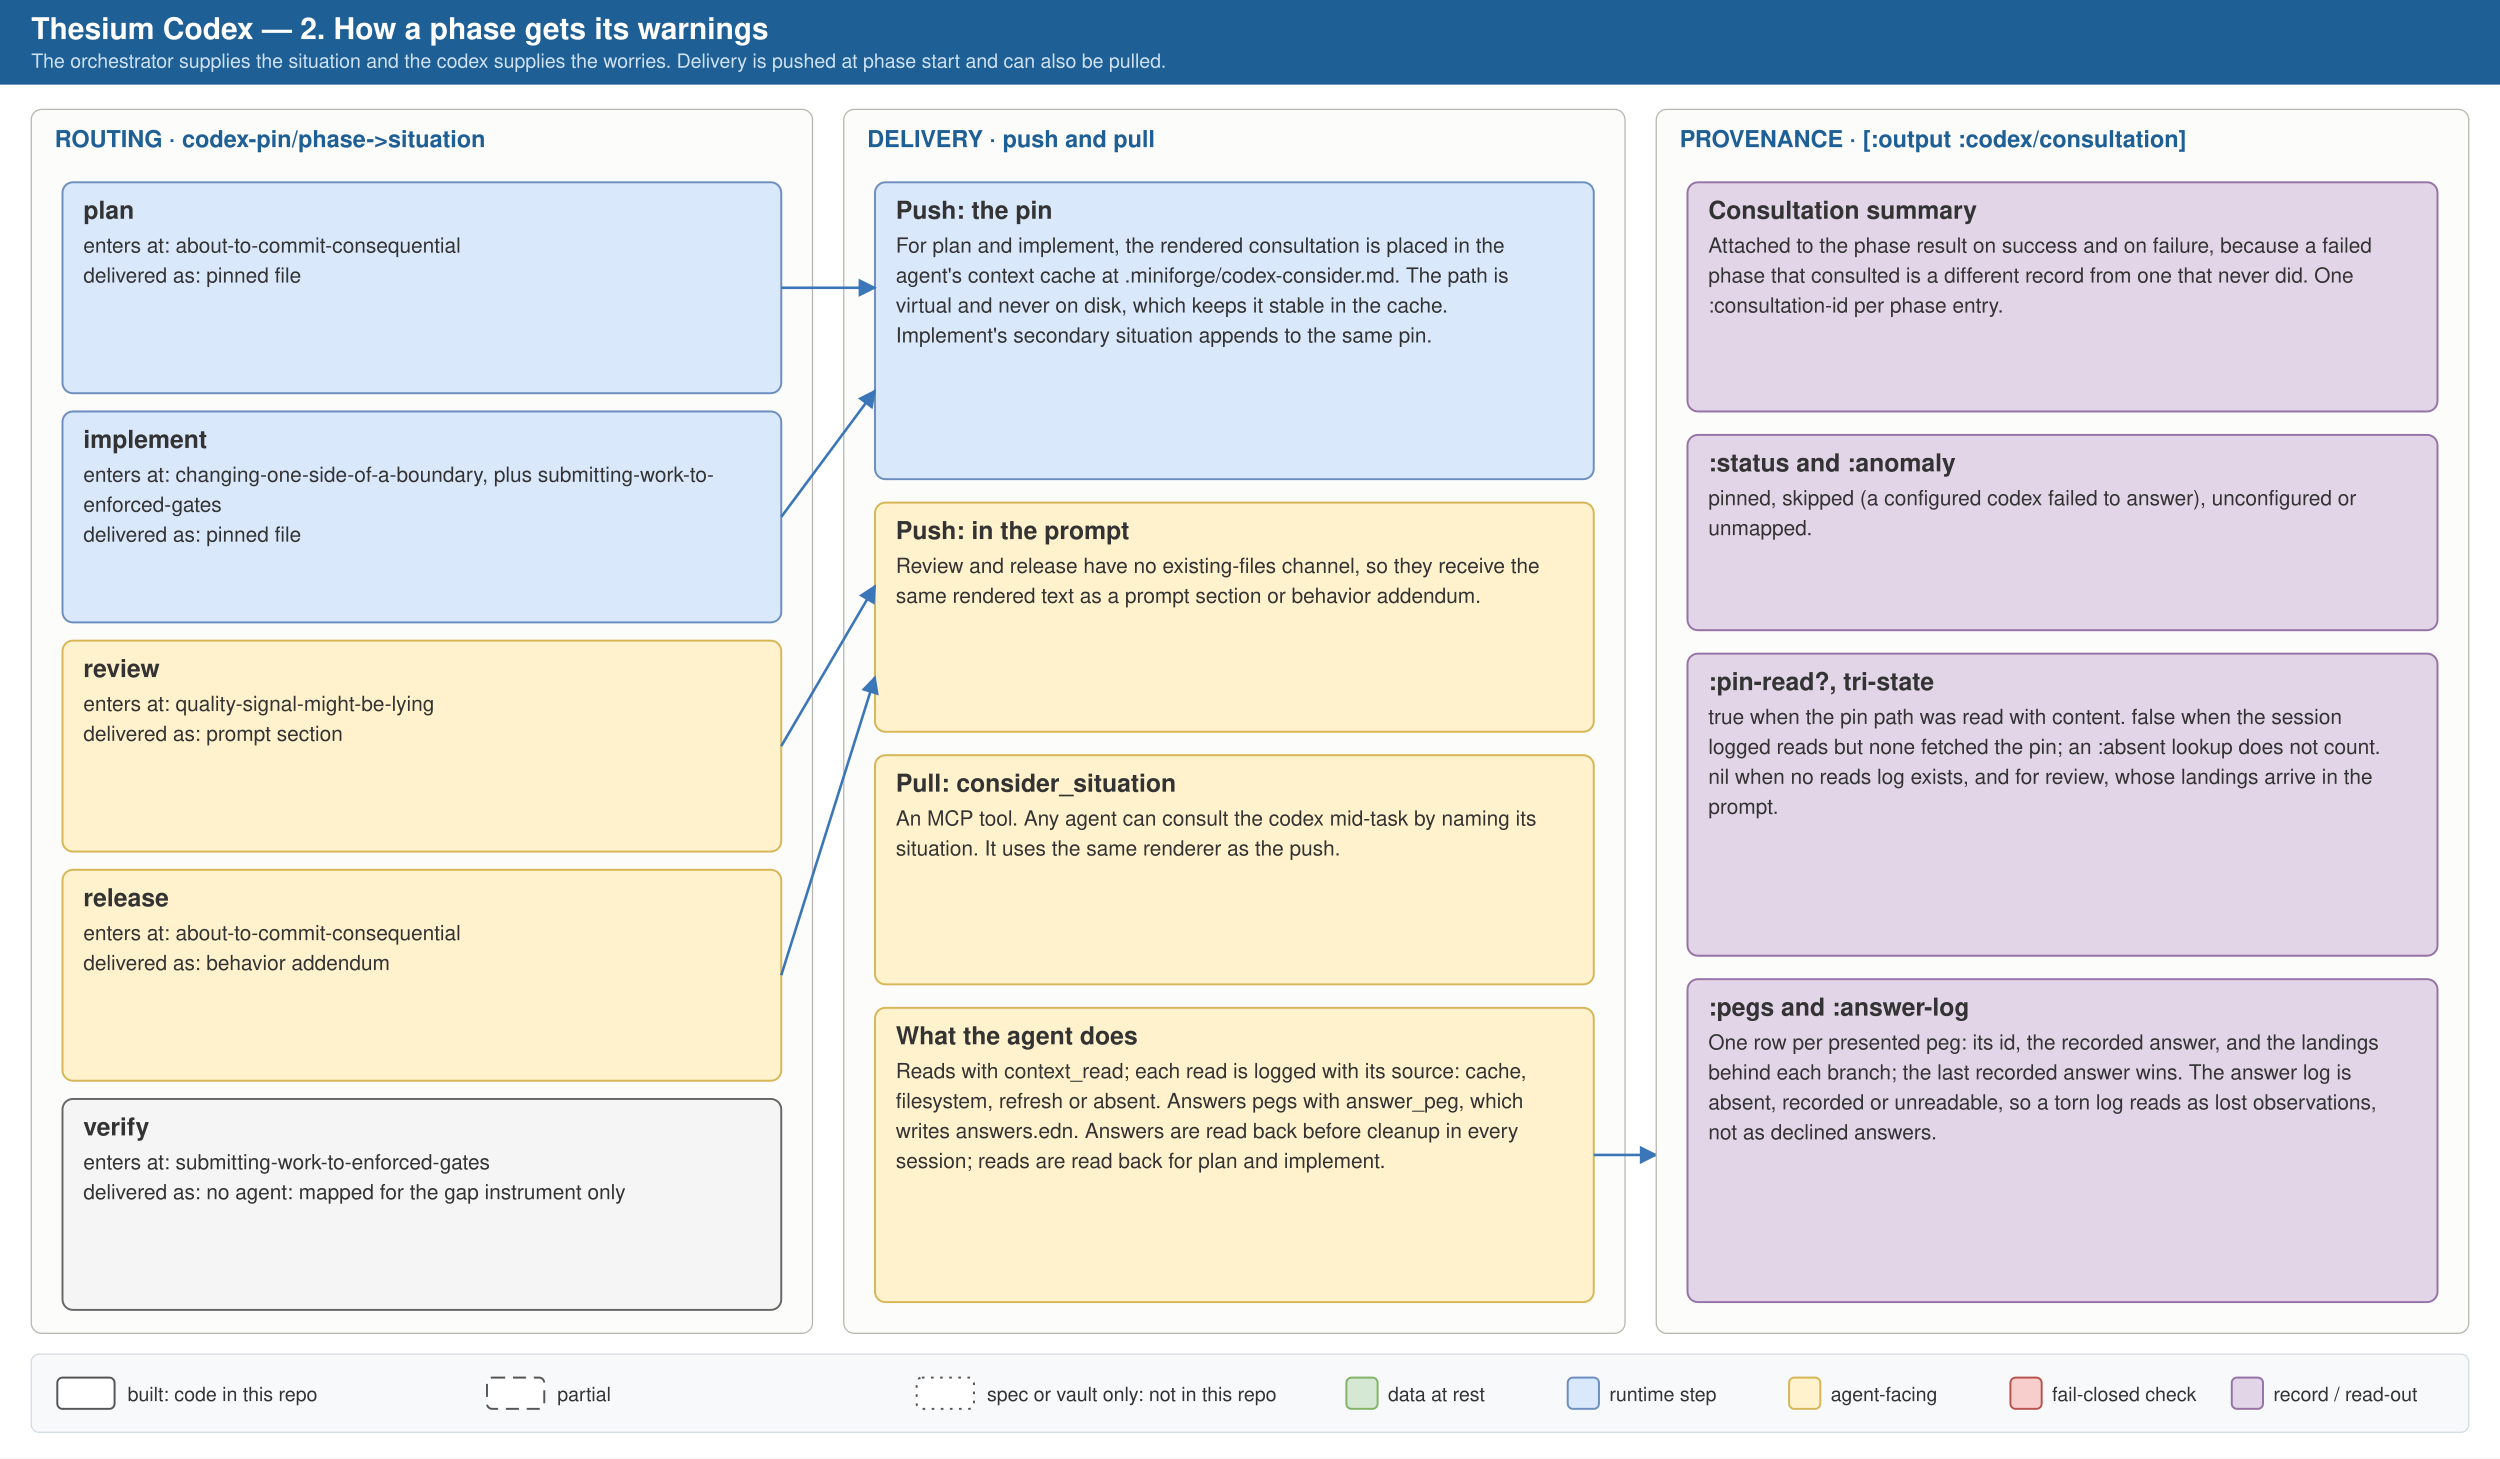
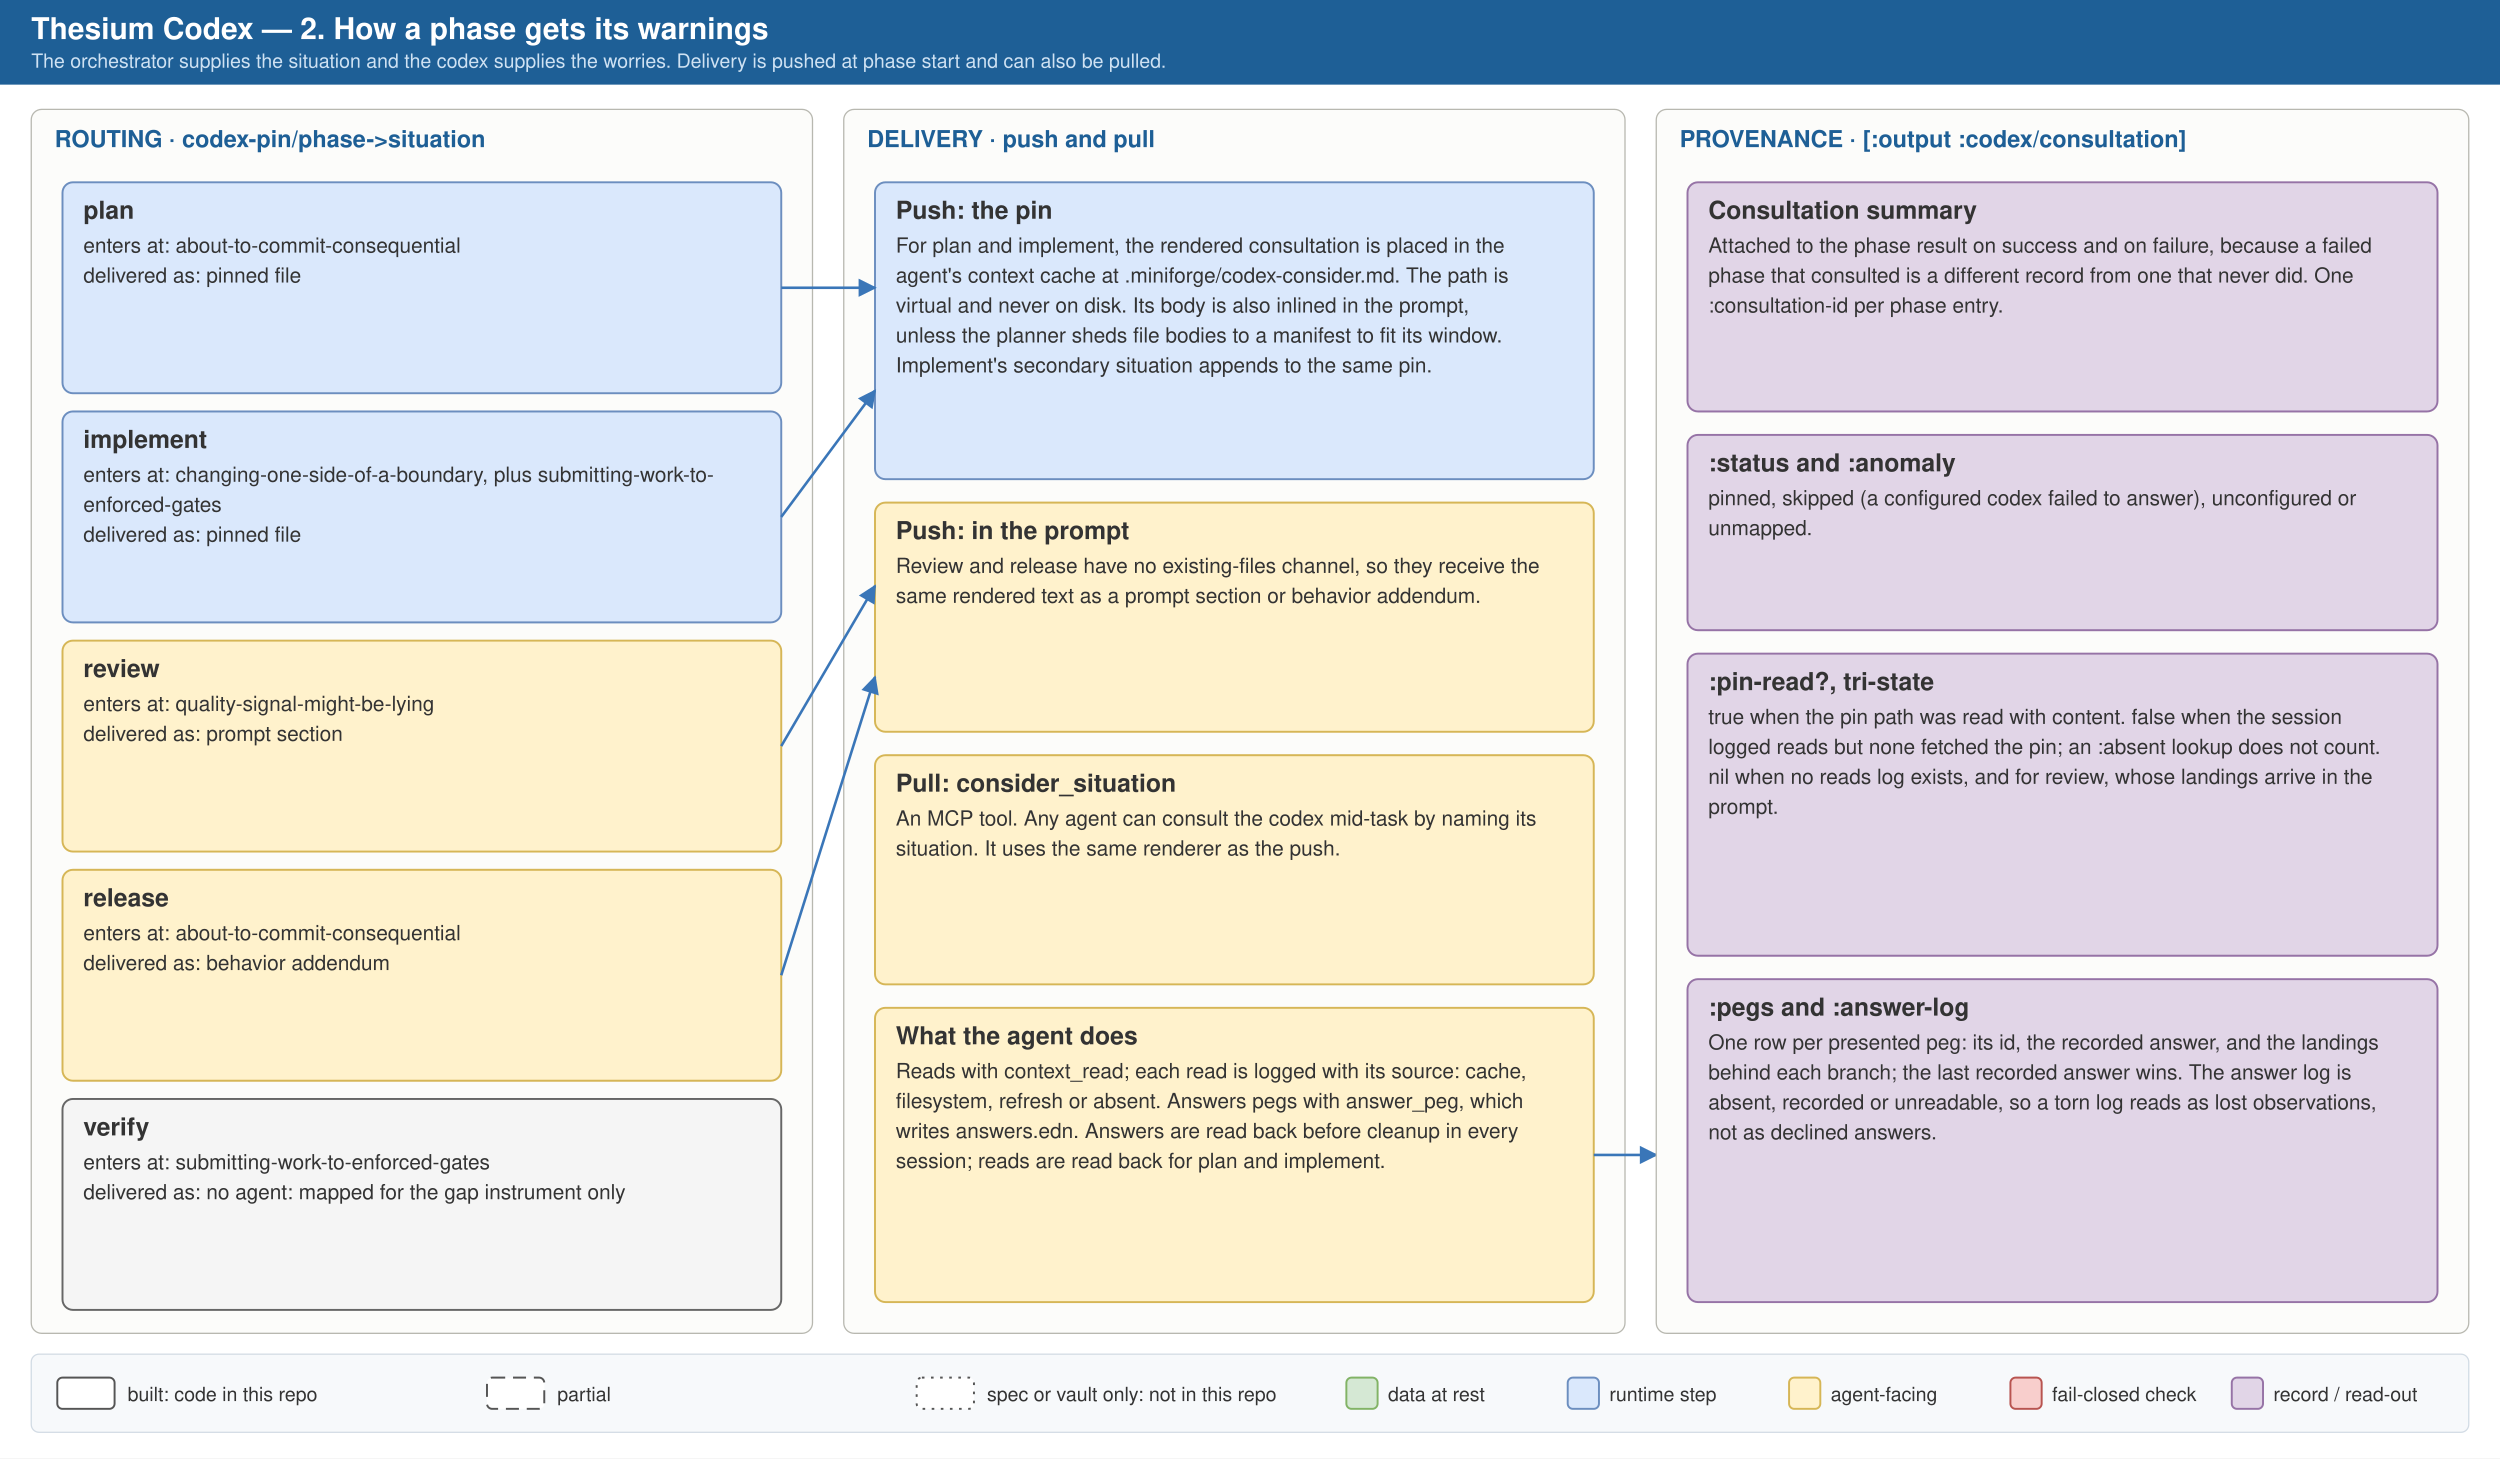
<svg xmlns="http://www.w3.org/2000/svg" viewBox="0 0 1920 1120" role="img" aria-labelledby="title desc" font-family="Helvetica, Arial, sans-serif">
  <defs>
    <marker id="a-blue" viewBox="0 0 10 10" refX="9" refY="5" markerWidth="7" markerHeight="7" orient="auto-start-reverse">
      <path d="M0,0 L10,5 L0,10 z" fill="#3a76b8" />
    </marker>
    <marker id="a-red" viewBox="0 0 10 10" refX="9" refY="5" markerWidth="7" markerHeight="7" orient="auto-start-reverse">
      <path d="M0,0 L10,5 L0,10 z" fill="#b85450" />
    </marker>
    <marker id="a-green" viewBox="0 0 10 10" refX="9" refY="5" markerWidth="7" markerHeight="7" orient="auto-start-reverse">
      <path d="M0,0 L10,5 L0,10 z" fill="#4a9a4a" />
    </marker>
    <marker id="a-grey" viewBox="0 0 10 10" refX="9" refY="5" markerWidth="7" markerHeight="7" orient="auto-start-reverse">
      <path d="M0,0 L10,5 L0,10 z" fill="#888888" />
    </marker>
  </defs>
  <rect width="1920" height="1120" fill="white" />
  <rect width="1920" height="65" fill="#1e5f96" />
  <text x="24" y="30" font-size="23" fill="white" font-weight="bold">Thesium Codex — 2. How a phase gets its warnings</text>
  <text x="24" y="52" font-size="15" fill="#cfe2f3">The orchestrator supplies the situation and the codex supplies the worries. Delivery is pushed at phase start and can also be pulled.</text>
  <rect x="24" y="84" width="600" height="940" rx="8" fill="#fcfcfa" stroke="#b8b8b0" />
  <text x="42" y="113" font-size="18" fill="#1e5f96" font-weight="bold">ROUTING · codex-pin/phase-&gt;situation</text>
  <rect x="48" y="140" width="552" height="162" rx="8" fill="#dae8fc" stroke="#6c8ebf" stroke-width="1.5" />
  <text x="64" y="168" font-size="19" fill="#333" font-weight="bold">plan</text>
  <text x="64" y="194" font-size="16" fill="#333">enters at: about-to-commit-consequential</text>
  <text x="64" y="217" font-size="16" fill="#333">delivered as: pinned file</text>
  <rect x="48" y="316" width="552" height="162" rx="8" fill="#dae8fc" stroke="#6c8ebf" stroke-width="1.5" />
  <text x="64" y="344" font-size="19" fill="#333" font-weight="bold">implement</text>
  <text x="64" y="370" font-size="16" fill="#333">enters at: changing-one-side-of-a-boundary, plus submitting-work-to-</text>
  <text x="64" y="393" font-size="16" fill="#333">enforced-gates</text>
  <text x="64" y="416" font-size="16" fill="#333">delivered as: pinned file</text>
  <rect x="48" y="492" width="552" height="162" rx="8" fill="#fff2cc" stroke="#d6b656" stroke-width="1.5" />
  <text x="64" y="520" font-size="19" fill="#333" font-weight="bold">review</text>
  <text x="64" y="546" font-size="16" fill="#333">enters at: quality-signal-might-be-lying</text>
  <text x="64" y="569" font-size="16" fill="#333">delivered as: prompt section</text>
  <rect x="48" y="668" width="552" height="162" rx="8" fill="#fff2cc" stroke="#d6b656" stroke-width="1.5" />
  <text x="64" y="696" font-size="19" fill="#333" font-weight="bold">release</text>
  <text x="64" y="722" font-size="16" fill="#333">enters at: about-to-commit-consequential</text>
  <text x="64" y="745" font-size="16" fill="#333">delivered as: behavior addendum</text>
  <rect x="48" y="844" width="552" height="162" rx="8" fill="#f5f5f5" stroke="#666666" stroke-width="1.5" />
  <text x="64" y="872" font-size="19" fill="#333" font-weight="bold">verify</text>
  <text x="64" y="898" font-size="16" fill="#333">enters at: submitting-work-to-enforced-gates</text>
  <text x="64" y="921" font-size="16" fill="#333">delivered as: no agent: mapped for the gap instrument only</text>
  <rect x="648" y="84" width="600" height="940" rx="8" fill="#fcfcfa" stroke="#b8b8b0" />
  <text x="666" y="113" font-size="18" fill="#1e5f96" font-weight="bold">DELIVERY · push and pull</text>
  <rect x="672" y="140" width="552" height="228" rx="8" fill="#dae8fc" stroke="#6c8ebf" stroke-width="1.5" />
  <text x="688" y="168" font-size="19" fill="#333" font-weight="bold">Push: the pin</text>
  <text x="688" y="194" font-size="16" fill="#333">For plan and implement, the rendered consultation is placed in the</text>
  <text x="688" y="217" font-size="16" fill="#333">agent's context cache at .miniforge/codex-consider.md. The path is</text>
-   <text x="688" y="240" font-size="16" fill="#333">virtual and never on disk, which keeps it stable in the cache.</text>
-   <text x="688" y="263" font-size="16" fill="#333">Implement's secondary situation appends to the same pin.</text>
+   <text x="688" y="240" font-size="16" fill="#333">virtual and never on disk. Its body is also inlined in the prompt,</text>
+   <text x="688" y="263" font-size="16" fill="#333">unless the planner sheds file bodies to a manifest to fit its window.</text>
+   <text x="688" y="286" font-size="16" fill="#333">Implement's secondary situation appends to the same pin.</text>
  <rect x="672" y="386" width="552" height="176" rx="8" fill="#fff2cc" stroke="#d6b656" stroke-width="1.5" />
  <text x="688" y="414" font-size="19" fill="#333" font-weight="bold">Push: in the prompt</text>
  <text x="688" y="440" font-size="16" fill="#333">Review and release have no existing-files channel, so they receive the</text>
  <text x="688" y="463" font-size="16" fill="#333">same rendered text as a prompt section or behavior addendum.</text>
  <rect x="672" y="580" width="552" height="176" rx="8" fill="#fff2cc" stroke="#d6b656" stroke-width="1.5" />
  <text x="688" y="608" font-size="19" fill="#333" font-weight="bold">Pull: consider_situation</text>
  <text x="688" y="634" font-size="16" fill="#333">An MCP tool. Any agent can consult the codex mid-task by naming its</text>
  <text x="688" y="657" font-size="16" fill="#333">situation. It uses the same renderer as the push.</text>
  <rect x="672" y="774" width="552" height="226" rx="8" fill="#fff2cc" stroke="#d6b656" stroke-width="1.5" />
  <text x="688" y="802" font-size="19" fill="#333" font-weight="bold">What the agent does</text>
  <text x="688" y="828" font-size="16" fill="#333">Reads with context_read; each read is logged with its source: cache,</text>
  <text x="688" y="851" font-size="16" fill="#333">filesystem, refresh or absent. Answers pegs with answer_peg, which</text>
  <text x="688" y="874" font-size="16" fill="#333">writes answers.edn. Answers are read back before cleanup in every</text>
  <text x="688" y="897" font-size="16" fill="#333">session; reads are read back for plan and implement.</text>
  <path d="M600,221 L672,221" fill="none" stroke="#3a76b8" stroke-width="2" marker-end="url(#a-blue)" />
  <path d="M600,397 L672,300" fill="none" stroke="#3a76b8" stroke-width="2" marker-end="url(#a-blue)" />
  <path d="M600,573 L672,450" fill="none" stroke="#3a76b8" stroke-width="2" marker-end="url(#a-blue)" />
  <path d="M600,749 L672,520" fill="none" stroke="#3a76b8" stroke-width="2" marker-end="url(#a-blue)" />
  <path d="M1224,887 L1272,887" fill="none" stroke="#3a76b8" stroke-width="2" marker-end="url(#a-blue)" />
  <rect x="1272" y="84" width="624" height="940" rx="8" fill="#fcfcfa" stroke="#b8b8b0" />
  <text x="1290" y="113" font-size="18" fill="#1e5f96" font-weight="bold">PROVENANCE · [:output :codex/consultation]</text>
  <rect x="1296" y="140" width="576" height="176" rx="8" fill="#e1d5e7" stroke="#9673a6" stroke-width="1.5" />
  <text x="1312" y="168" font-size="19" fill="#333" font-weight="bold">Consultation summary</text>
  <text x="1312" y="194" font-size="16" fill="#333">Attached to the phase result on success and on failure, because a failed</text>
  <text x="1312" y="217" font-size="16" fill="#333">phase that consulted is a different record from one that never did. One</text>
  <text x="1312" y="240" font-size="16" fill="#333">:consultation-id per phase entry.</text>
  <rect x="1296" y="334" width="576" height="150" rx="8" fill="#e1d5e7" stroke="#9673a6" stroke-width="1.5" />
  <text x="1312" y="362" font-size="19" fill="#333" font-weight="bold">:status and :anomaly</text>
  <text x="1312" y="388" font-size="16" fill="#333">pinned, skipped (a configured codex failed to answer), unconfigured or</text>
  <text x="1312" y="411" font-size="16" fill="#333">unmapped.</text>
  <rect x="1296" y="502" width="576" height="232" rx="8" fill="#e1d5e7" stroke="#9673a6" stroke-width="1.5" />
  <text x="1312" y="530" font-size="19" fill="#333" font-weight="bold">:pin-read?, tri-state</text>
  <text x="1312" y="556" font-size="16" fill="#333">true when the pin path was read with content. false when the session</text>
  <text x="1312" y="579" font-size="16" fill="#333">logged reads but none fetched the pin; an :absent lookup does not count.</text>
  <text x="1312" y="602" font-size="16" fill="#333">nil when no reads log exists, and for review, whose landings arrive in the</text>
  <text x="1312" y="625" font-size="16" fill="#333">prompt.</text>
  <rect x="1296" y="752" width="576" height="248" rx="8" fill="#e1d5e7" stroke="#9673a6" stroke-width="1.5" />
  <text x="1312" y="780" font-size="19" fill="#333" font-weight="bold">:pegs and :answer-log</text>
  <text x="1312" y="806" font-size="16" fill="#333">One row per presented peg: its id, the recorded answer, and the landings</text>
  <text x="1312" y="829" font-size="16" fill="#333">behind each branch; the last recorded answer wins. The answer log is</text>
  <text x="1312" y="852" font-size="16" fill="#333">absent, recorded or unreadable, so a torn log reads as lost observations,</text>
  <text x="1312" y="875" font-size="16" fill="#333">not as declined answers.</text>
  <rect x="24" y="1040" width="1872" height="60" rx="6" fill="#f7f9fb" stroke="#d2dbe4" />
  <rect x="44" y="1058" width="44" height="24" rx="4" fill="white" stroke="#555" stroke-width="1.5" />
  <text x="98" y="1076" font-size="15" fill="#333">built: code in this repo</text>
  <rect x="374" y="1058" width="44" height="24" rx="4" fill="white" stroke="#555" stroke-width="1.5" stroke-dasharray="10 6" />
  <text x="428" y="1076" font-size="15" fill="#333">partial</text>
  <rect x="704" y="1058" width="44" height="24" rx="4" fill="white" stroke="#555" stroke-width="1.5" stroke-dasharray="2 5" />
  <text x="758" y="1076" font-size="15" fill="#333">spec or vault only: not in this repo</text>
  <rect x="1034" y="1058" width="24" height="24" rx="4" fill="#d5e8d4" stroke="#82b366" stroke-width="1.5" />
  <text x="1066" y="1076" font-size="15" fill="#333">data at rest</text>
  <rect x="1204" y="1058" width="24" height="24" rx="4" fill="#dae8fc" stroke="#6c8ebf" stroke-width="1.5" />
  <text x="1236" y="1076" font-size="15" fill="#333">runtime step</text>
  <rect x="1374" y="1058" width="24" height="24" rx="4" fill="#fff2cc" stroke="#d6b656" stroke-width="1.5" />
  <text x="1406" y="1076" font-size="15" fill="#333">agent-facing</text>
  <rect x="1544" y="1058" width="24" height="24" rx="4" fill="#f8cecc" stroke="#b85450" stroke-width="1.5" />
  <text x="1576" y="1076" font-size="15" fill="#333">fail-closed check</text>
  <rect x="1714" y="1058" width="24" height="24" rx="4" fill="#e1d5e7" stroke="#9673a6" stroke-width="1.5" />
  <text x="1746" y="1076" font-size="15" fill="#333">record / read-out</text>
</svg>
